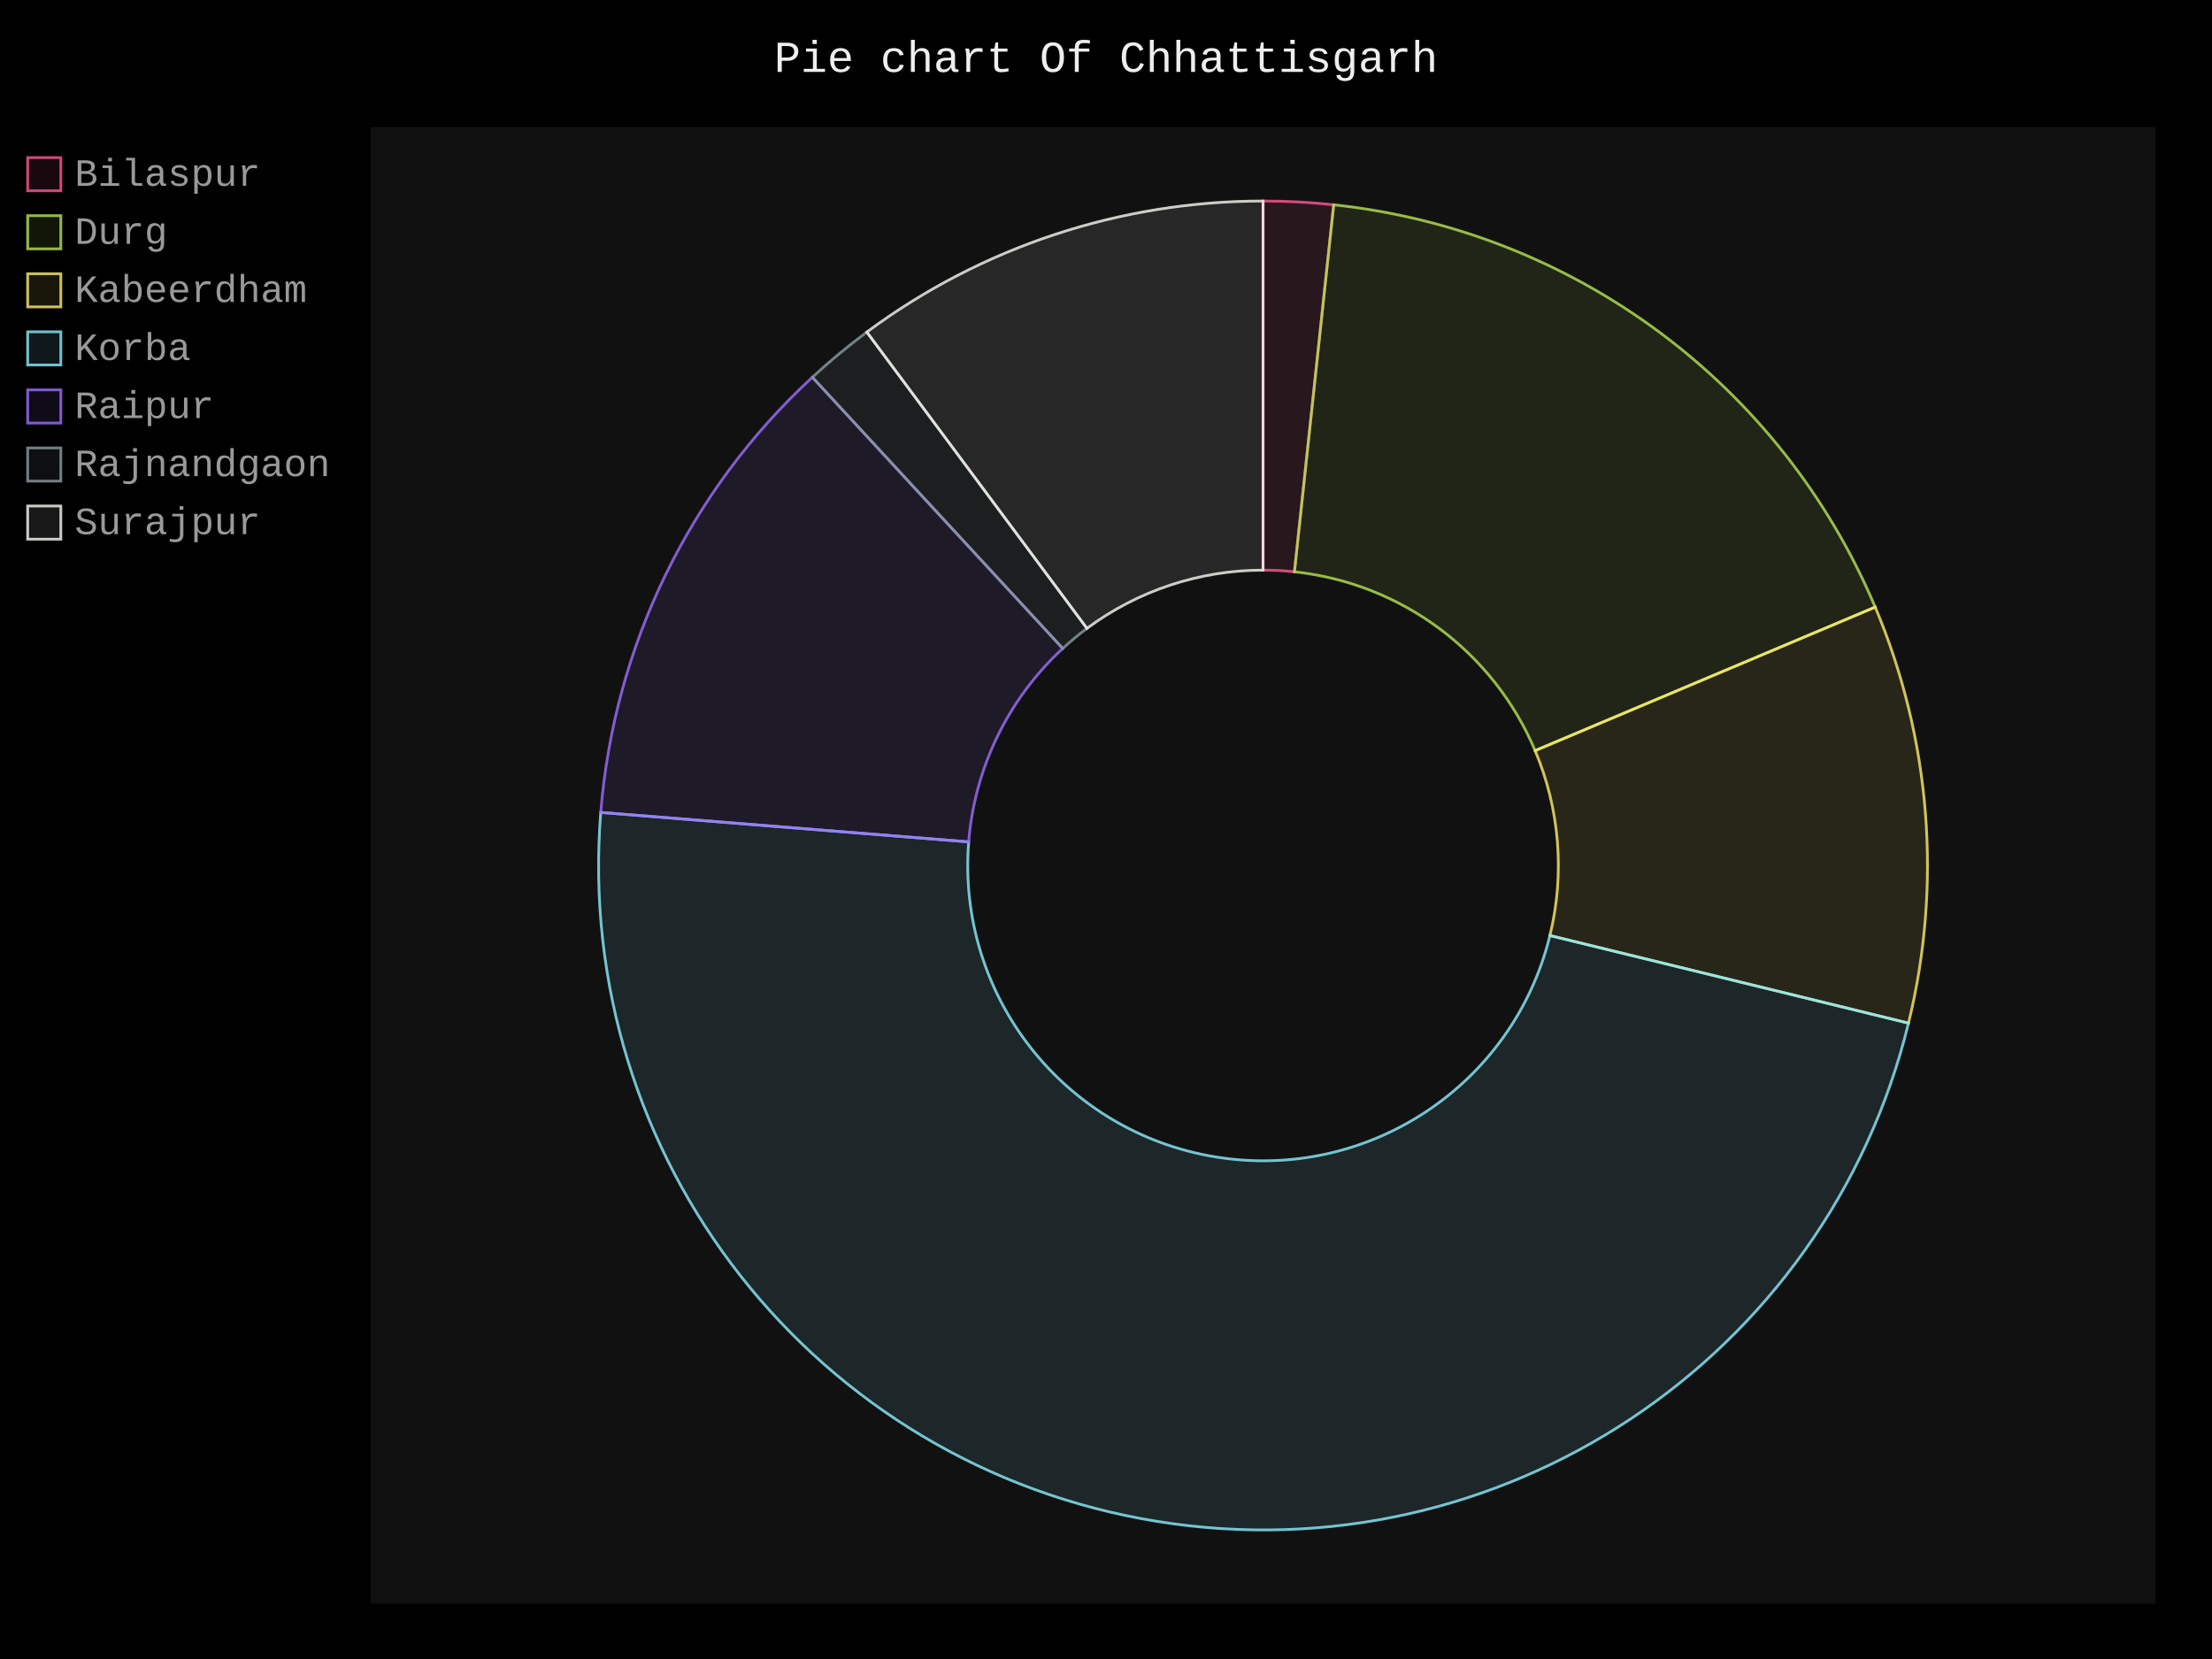
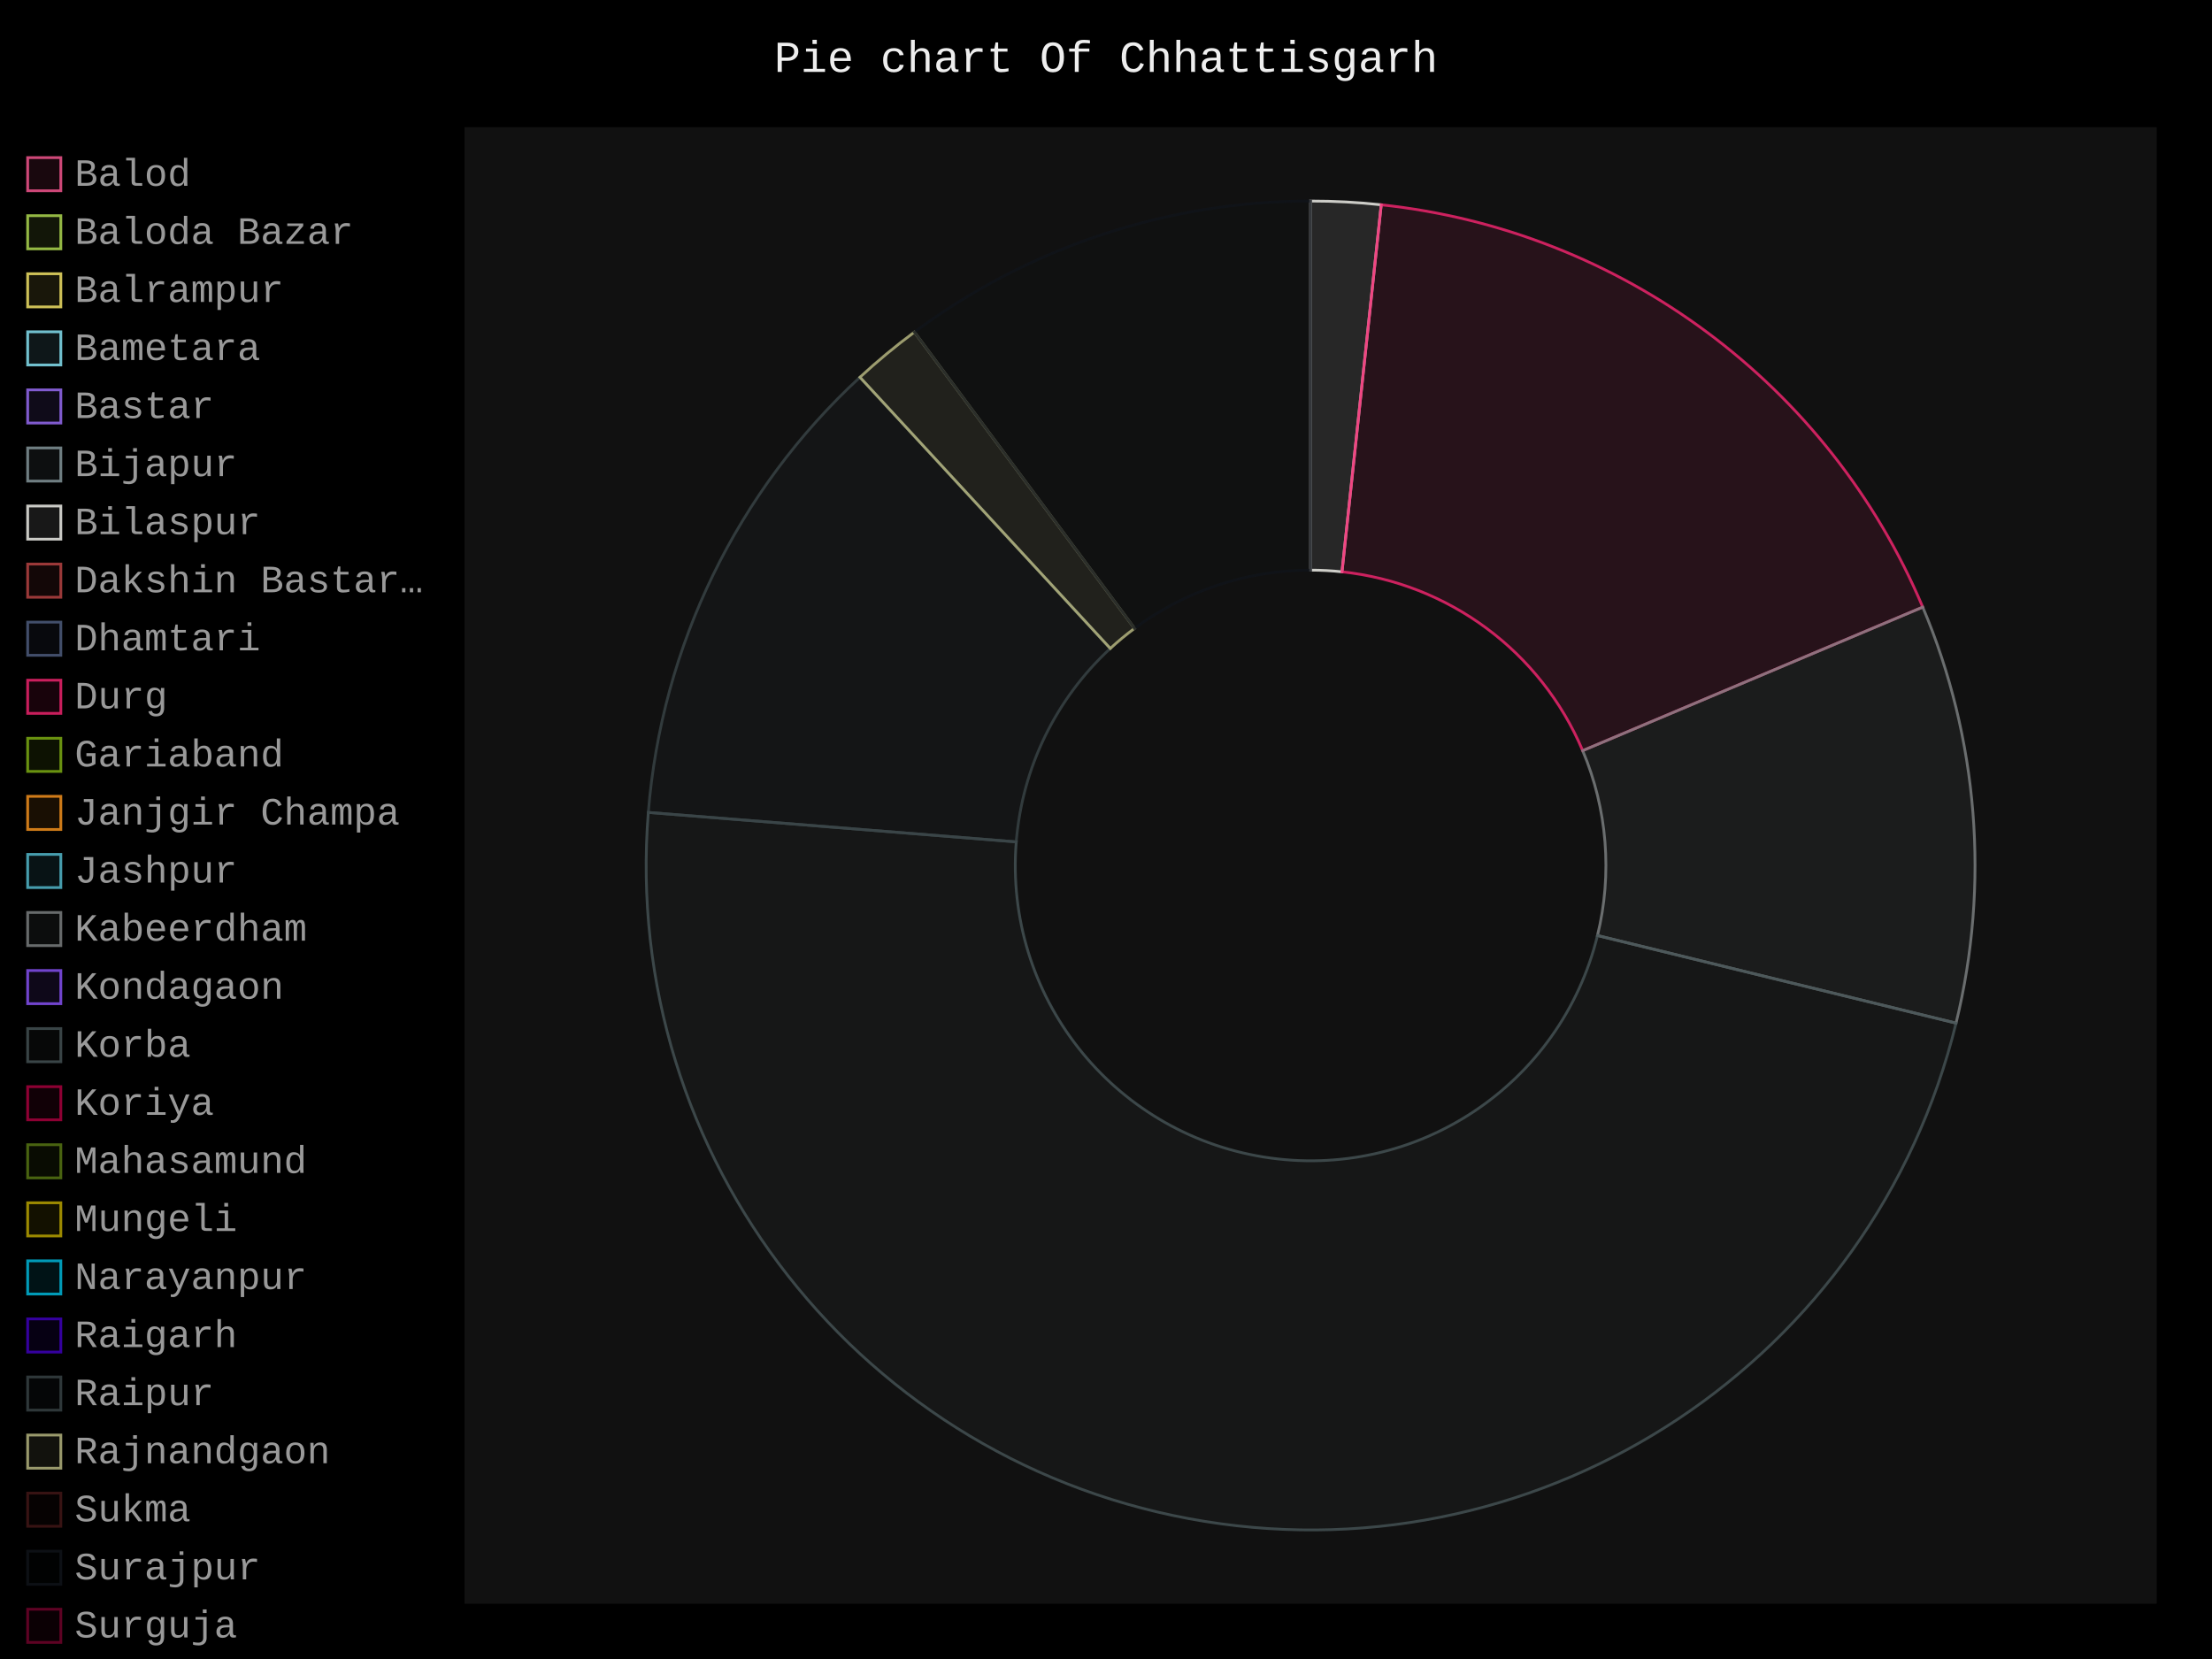
- <svg xmlns="http://www.w3.org/2000/svg" id="chart-cadd4aba-30fe-4969-9295-1163fbf39092" class="pygal-chart" viewBox="0 0 800 600">
+ <svg xmlns="http://www.w3.org/2000/svg" id="chart-e712bda4-91b2-4514-9a66-0ea8eb6039a5" class="pygal-chart" viewBox="0 0 800 600">
  <defs>
-     <style type="text/css">#chart-cadd4aba-30fe-4969-9295-1163fbf39092{-webkit-user-select:none;-webkit-font-smoothing:antialiased;font-family:Consolas,"Liberation Mono",Menlo,Courier,monospace}#chart-cadd4aba-30fe-4969-9295-1163fbf39092 .title{font-family:Consolas,"Liberation Mono",Menlo,Courier,monospace;font-size:16px}#chart-cadd4aba-30fe-4969-9295-1163fbf39092 .legends .legend text{font-family:Consolas,"Liberation Mono",Menlo,Courier,monospace;font-size:14px}#chart-cadd4aba-30fe-4969-9295-1163fbf39092 .axis text{font-family:Consolas,"Liberation Mono",Menlo,Courier,monospace;font-size:10px}#chart-cadd4aba-30fe-4969-9295-1163fbf39092 .axis text.major{font-family:Consolas,"Liberation Mono",Menlo,Courier,monospace;font-size:10px}#chart-cadd4aba-30fe-4969-9295-1163fbf39092 .text-overlay text.value{font-family:Consolas,"Liberation Mono",Menlo,Courier,monospace;font-size:16px}#chart-cadd4aba-30fe-4969-9295-1163fbf39092 .text-overlay text.label{font-family:Consolas,"Liberation Mono",Menlo,Courier,monospace;font-size:10px}#chart-cadd4aba-30fe-4969-9295-1163fbf39092 .tooltip{font-family:Consolas,"Liberation Mono",Menlo,Courier,monospace;font-size:14px}#chart-cadd4aba-30fe-4969-9295-1163fbf39092 text.no_data{font-family:Consolas,"Liberation Mono",Menlo,Courier,monospace;font-size:64px}
- #chart-cadd4aba-30fe-4969-9295-1163fbf39092{background-color:black}#chart-cadd4aba-30fe-4969-9295-1163fbf39092 path,#chart-cadd4aba-30fe-4969-9295-1163fbf39092 line,#chart-cadd4aba-30fe-4969-9295-1163fbf39092 rect,#chart-cadd4aba-30fe-4969-9295-1163fbf39092 circle{-webkit-transition:1s ease-out;-moz-transition:1s ease-out;transition:1s ease-out}#chart-cadd4aba-30fe-4969-9295-1163fbf39092 .graph &gt; .background{fill:black}#chart-cadd4aba-30fe-4969-9295-1163fbf39092 .plot &gt; .background{fill:#111}#chart-cadd4aba-30fe-4969-9295-1163fbf39092 .graph{fill:#999}#chart-cadd4aba-30fe-4969-9295-1163fbf39092 text.no_data{fill:#eee}#chart-cadd4aba-30fe-4969-9295-1163fbf39092 .title{fill:#eee}#chart-cadd4aba-30fe-4969-9295-1163fbf39092 .legends .legend text{fill:#999}#chart-cadd4aba-30fe-4969-9295-1163fbf39092 .legends .legend:hover text{fill:#eee}#chart-cadd4aba-30fe-4969-9295-1163fbf39092 .axis .line{stroke:#eee}#chart-cadd4aba-30fe-4969-9295-1163fbf39092 .axis .guide.line{stroke:#555}#chart-cadd4aba-30fe-4969-9295-1163fbf39092 .axis .major.line{stroke:#999}#chart-cadd4aba-30fe-4969-9295-1163fbf39092 .axis text.major{fill:#eee}#chart-cadd4aba-30fe-4969-9295-1163fbf39092 .axis.y .guides:hover .guide.line,#chart-cadd4aba-30fe-4969-9295-1163fbf39092 .line-graph .axis.x .guides:hover .guide.line,#chart-cadd4aba-30fe-4969-9295-1163fbf39092 .stackedline-graph .axis.x .guides:hover .guide.line,#chart-cadd4aba-30fe-4969-9295-1163fbf39092 .xy-graph .axis.x .guides:hover .guide.line{stroke:#eee}#chart-cadd4aba-30fe-4969-9295-1163fbf39092 .axis .guides:hover text{fill:#eee}#chart-cadd4aba-30fe-4969-9295-1163fbf39092 .reactive{fill-opacity:.1;stroke-opacity:.8}#chart-cadd4aba-30fe-4969-9295-1163fbf39092 .ci{stroke:#999}#chart-cadd4aba-30fe-4969-9295-1163fbf39092 .reactive.active,#chart-cadd4aba-30fe-4969-9295-1163fbf39092 .active .reactive{fill-opacity:.75;stroke-opacity:.9;stroke-width:4}#chart-cadd4aba-30fe-4969-9295-1163fbf39092 .ci .reactive.active{stroke-width:1.5}#chart-cadd4aba-30fe-4969-9295-1163fbf39092 .series text{fill:#eee}#chart-cadd4aba-30fe-4969-9295-1163fbf39092 .tooltip rect{fill:#111;stroke:#eee;-webkit-transition:opacity 1s ease-out;-moz-transition:opacity 1s ease-out;transition:opacity 1s ease-out}#chart-cadd4aba-30fe-4969-9295-1163fbf39092 .tooltip .label{fill:#999}#chart-cadd4aba-30fe-4969-9295-1163fbf39092 .tooltip .label{fill:#999}#chart-cadd4aba-30fe-4969-9295-1163fbf39092 .tooltip .legend{font-size:.8em;fill:#555}#chart-cadd4aba-30fe-4969-9295-1163fbf39092 .tooltip .x_label{font-size:.6em;fill:#eee}#chart-cadd4aba-30fe-4969-9295-1163fbf39092 .tooltip .xlink{font-size:.5em;text-decoration:underline}#chart-cadd4aba-30fe-4969-9295-1163fbf39092 .tooltip .value{font-size:1.5em}#chart-cadd4aba-30fe-4969-9295-1163fbf39092 .bound{font-size:.5em}#chart-cadd4aba-30fe-4969-9295-1163fbf39092 .max-value{font-size:.75em;fill:#555}#chart-cadd4aba-30fe-4969-9295-1163fbf39092 .map-element{fill:#111;stroke:#555 !important}#chart-cadd4aba-30fe-4969-9295-1163fbf39092 .map-element .reactive{fill-opacity:inherit;stroke-opacity:inherit}#chart-cadd4aba-30fe-4969-9295-1163fbf39092 .color-0,#chart-cadd4aba-30fe-4969-9295-1163fbf39092 .color-0 a:visited{stroke:#ff5995;fill:#ff5995}#chart-cadd4aba-30fe-4969-9295-1163fbf39092 .color-1,#chart-cadd4aba-30fe-4969-9295-1163fbf39092 .color-1 a:visited{stroke:#b6e354;fill:#b6e354}#chart-cadd4aba-30fe-4969-9295-1163fbf39092 .color-2,#chart-cadd4aba-30fe-4969-9295-1163fbf39092 .color-2 a:visited{stroke:#feed6c;fill:#feed6c}#chart-cadd4aba-30fe-4969-9295-1163fbf39092 .color-3,#chart-cadd4aba-30fe-4969-9295-1163fbf39092 .color-3 a:visited{stroke:#8cedff;fill:#8cedff}#chart-cadd4aba-30fe-4969-9295-1163fbf39092 .color-4,#chart-cadd4aba-30fe-4969-9295-1163fbf39092 .color-4 a:visited{stroke:#9e6ffe;fill:#9e6ffe}#chart-cadd4aba-30fe-4969-9295-1163fbf39092 .color-5,#chart-cadd4aba-30fe-4969-9295-1163fbf39092 .color-5 a:visited{stroke:#899ca1;fill:#899ca1}#chart-cadd4aba-30fe-4969-9295-1163fbf39092 .color-6,#chart-cadd4aba-30fe-4969-9295-1163fbf39092 .color-6 a:visited{stroke:#f8f8f2;fill:#f8f8f2}#chart-cadd4aba-30fe-4969-9295-1163fbf39092 .text-overlay .color-0 text{fill:black}#chart-cadd4aba-30fe-4969-9295-1163fbf39092 .text-overlay .color-1 text{fill:black}#chart-cadd4aba-30fe-4969-9295-1163fbf39092 .text-overlay .color-2 text{fill:black}#chart-cadd4aba-30fe-4969-9295-1163fbf39092 .text-overlay .color-3 text{fill:black}#chart-cadd4aba-30fe-4969-9295-1163fbf39092 .text-overlay .color-4 text{fill:black}#chart-cadd4aba-30fe-4969-9295-1163fbf39092 .text-overlay .color-5 text{fill:black}#chart-cadd4aba-30fe-4969-9295-1163fbf39092 .text-overlay .color-6 text{fill:black}
- #chart-cadd4aba-30fe-4969-9295-1163fbf39092 text.no_data{text-anchor:middle}#chart-cadd4aba-30fe-4969-9295-1163fbf39092 .guide.line{fill:none}#chart-cadd4aba-30fe-4969-9295-1163fbf39092 .centered{text-anchor:middle}#chart-cadd4aba-30fe-4969-9295-1163fbf39092 .title{text-anchor:middle}#chart-cadd4aba-30fe-4969-9295-1163fbf39092 .legends .legend text{fill-opacity:1}#chart-cadd4aba-30fe-4969-9295-1163fbf39092 .axis.x text{text-anchor:middle}#chart-cadd4aba-30fe-4969-9295-1163fbf39092 .axis.x:not(.web) text[transform]{text-anchor:start}#chart-cadd4aba-30fe-4969-9295-1163fbf39092 .axis.x:not(.web) text[transform].backwards{text-anchor:end}#chart-cadd4aba-30fe-4969-9295-1163fbf39092 .axis.y text{text-anchor:end}#chart-cadd4aba-30fe-4969-9295-1163fbf39092 .axis.y text[transform].backwards{text-anchor:start}#chart-cadd4aba-30fe-4969-9295-1163fbf39092 .axis.y2 text{text-anchor:start}#chart-cadd4aba-30fe-4969-9295-1163fbf39092 .axis.y2 text[transform].backwards{text-anchor:end}#chart-cadd4aba-30fe-4969-9295-1163fbf39092 .axis .guide.line{stroke-dasharray:4,4}#chart-cadd4aba-30fe-4969-9295-1163fbf39092 .axis .major.guide.line{stroke-dasharray:6,6}#chart-cadd4aba-30fe-4969-9295-1163fbf39092 .horizontal .axis.y .guide.line,#chart-cadd4aba-30fe-4969-9295-1163fbf39092 .horizontal .axis.y2 .guide.line,#chart-cadd4aba-30fe-4969-9295-1163fbf39092 .vertical .axis.x .guide.line{opacity:0}#chart-cadd4aba-30fe-4969-9295-1163fbf39092 .horizontal .axis.always_show .guide.line,#chart-cadd4aba-30fe-4969-9295-1163fbf39092 .vertical .axis.always_show .guide.line{opacity:1 !important}#chart-cadd4aba-30fe-4969-9295-1163fbf39092 .axis.y .guides:hover .guide.line,#chart-cadd4aba-30fe-4969-9295-1163fbf39092 .axis.y2 .guides:hover .guide.line,#chart-cadd4aba-30fe-4969-9295-1163fbf39092 .axis.x .guides:hover .guide.line{opacity:1}#chart-cadd4aba-30fe-4969-9295-1163fbf39092 .axis .guides:hover text{opacity:1}#chart-cadd4aba-30fe-4969-9295-1163fbf39092 .nofill{fill:none}#chart-cadd4aba-30fe-4969-9295-1163fbf39092 .subtle-fill{fill-opacity:.2}#chart-cadd4aba-30fe-4969-9295-1163fbf39092 .dot{stroke-width:1px;fill-opacity:1}#chart-cadd4aba-30fe-4969-9295-1163fbf39092 .dot.active{stroke-width:5px}#chart-cadd4aba-30fe-4969-9295-1163fbf39092 .dot.negative{fill:transparent}#chart-cadd4aba-30fe-4969-9295-1163fbf39092 text,#chart-cadd4aba-30fe-4969-9295-1163fbf39092 tspan{stroke:none !important}#chart-cadd4aba-30fe-4969-9295-1163fbf39092 .series text.active{opacity:1}#chart-cadd4aba-30fe-4969-9295-1163fbf39092 .tooltip rect{fill-opacity:.95;stroke-width:.5}#chart-cadd4aba-30fe-4969-9295-1163fbf39092 .tooltip text{fill-opacity:1}#chart-cadd4aba-30fe-4969-9295-1163fbf39092 .showable{visibility:hidden}#chart-cadd4aba-30fe-4969-9295-1163fbf39092 .showable.shown{visibility:visible}#chart-cadd4aba-30fe-4969-9295-1163fbf39092 .gauge-background{fill:rgba(229,229,229,1);stroke:none}#chart-cadd4aba-30fe-4969-9295-1163fbf39092 .bg-lines{stroke:black;stroke-width:2px}</style>
+     <style type="text/css">#chart-e712bda4-91b2-4514-9a66-0ea8eb6039a5{-webkit-user-select:none;-webkit-font-smoothing:antialiased;font-family:Consolas,"Liberation Mono",Menlo,Courier,monospace}#chart-e712bda4-91b2-4514-9a66-0ea8eb6039a5 .title{font-family:Consolas,"Liberation Mono",Menlo,Courier,monospace;font-size:16px}#chart-e712bda4-91b2-4514-9a66-0ea8eb6039a5 .legends .legend text{font-family:Consolas,"Liberation Mono",Menlo,Courier,monospace;font-size:14px}#chart-e712bda4-91b2-4514-9a66-0ea8eb6039a5 .axis text{font-family:Consolas,"Liberation Mono",Menlo,Courier,monospace;font-size:10px}#chart-e712bda4-91b2-4514-9a66-0ea8eb6039a5 .axis text.major{font-family:Consolas,"Liberation Mono",Menlo,Courier,monospace;font-size:10px}#chart-e712bda4-91b2-4514-9a66-0ea8eb6039a5 .text-overlay text.value{font-family:Consolas,"Liberation Mono",Menlo,Courier,monospace;font-size:16px}#chart-e712bda4-91b2-4514-9a66-0ea8eb6039a5 .text-overlay text.label{font-family:Consolas,"Liberation Mono",Menlo,Courier,monospace;font-size:10px}#chart-e712bda4-91b2-4514-9a66-0ea8eb6039a5 .tooltip{font-family:Consolas,"Liberation Mono",Menlo,Courier,monospace;font-size:14px}#chart-e712bda4-91b2-4514-9a66-0ea8eb6039a5 text.no_data{font-family:Consolas,"Liberation Mono",Menlo,Courier,monospace;font-size:64px}
+ #chart-e712bda4-91b2-4514-9a66-0ea8eb6039a5{background-color:black}#chart-e712bda4-91b2-4514-9a66-0ea8eb6039a5 path,#chart-e712bda4-91b2-4514-9a66-0ea8eb6039a5 line,#chart-e712bda4-91b2-4514-9a66-0ea8eb6039a5 rect,#chart-e712bda4-91b2-4514-9a66-0ea8eb6039a5 circle{-webkit-transition:1s ease-out;-moz-transition:1s ease-out;transition:1s ease-out}#chart-e712bda4-91b2-4514-9a66-0ea8eb6039a5 .graph &gt; .background{fill:black}#chart-e712bda4-91b2-4514-9a66-0ea8eb6039a5 .plot &gt; .background{fill:#111}#chart-e712bda4-91b2-4514-9a66-0ea8eb6039a5 .graph{fill:#999}#chart-e712bda4-91b2-4514-9a66-0ea8eb6039a5 text.no_data{fill:#eee}#chart-e712bda4-91b2-4514-9a66-0ea8eb6039a5 .title{fill:#eee}#chart-e712bda4-91b2-4514-9a66-0ea8eb6039a5 .legends .legend text{fill:#999}#chart-e712bda4-91b2-4514-9a66-0ea8eb6039a5 .legends .legend:hover text{fill:#eee}#chart-e712bda4-91b2-4514-9a66-0ea8eb6039a5 .axis .line{stroke:#eee}#chart-e712bda4-91b2-4514-9a66-0ea8eb6039a5 .axis .guide.line{stroke:#555}#chart-e712bda4-91b2-4514-9a66-0ea8eb6039a5 .axis .major.line{stroke:#999}#chart-e712bda4-91b2-4514-9a66-0ea8eb6039a5 .axis text.major{fill:#eee}#chart-e712bda4-91b2-4514-9a66-0ea8eb6039a5 .axis.y .guides:hover .guide.line,#chart-e712bda4-91b2-4514-9a66-0ea8eb6039a5 .line-graph .axis.x .guides:hover .guide.line,#chart-e712bda4-91b2-4514-9a66-0ea8eb6039a5 .stackedline-graph .axis.x .guides:hover .guide.line,#chart-e712bda4-91b2-4514-9a66-0ea8eb6039a5 .xy-graph .axis.x .guides:hover .guide.line{stroke:#eee}#chart-e712bda4-91b2-4514-9a66-0ea8eb6039a5 .axis .guides:hover text{fill:#eee}#chart-e712bda4-91b2-4514-9a66-0ea8eb6039a5 .reactive{fill-opacity:.1;stroke-opacity:.8}#chart-e712bda4-91b2-4514-9a66-0ea8eb6039a5 .ci{stroke:#999}#chart-e712bda4-91b2-4514-9a66-0ea8eb6039a5 .reactive.active,#chart-e712bda4-91b2-4514-9a66-0ea8eb6039a5 .active .reactive{fill-opacity:.75;stroke-opacity:.9;stroke-width:4}#chart-e712bda4-91b2-4514-9a66-0ea8eb6039a5 .ci .reactive.active{stroke-width:1.5}#chart-e712bda4-91b2-4514-9a66-0ea8eb6039a5 .series text{fill:#eee}#chart-e712bda4-91b2-4514-9a66-0ea8eb6039a5 .tooltip rect{fill:#111;stroke:#eee;-webkit-transition:opacity 1s ease-out;-moz-transition:opacity 1s ease-out;transition:opacity 1s ease-out}#chart-e712bda4-91b2-4514-9a66-0ea8eb6039a5 .tooltip .label{fill:#999}#chart-e712bda4-91b2-4514-9a66-0ea8eb6039a5 .tooltip .label{fill:#999}#chart-e712bda4-91b2-4514-9a66-0ea8eb6039a5 .tooltip .legend{font-size:.8em;fill:#555}#chart-e712bda4-91b2-4514-9a66-0ea8eb6039a5 .tooltip .x_label{font-size:.6em;fill:#eee}#chart-e712bda4-91b2-4514-9a66-0ea8eb6039a5 .tooltip .xlink{font-size:.5em;text-decoration:underline}#chart-e712bda4-91b2-4514-9a66-0ea8eb6039a5 .tooltip .value{font-size:1.5em}#chart-e712bda4-91b2-4514-9a66-0ea8eb6039a5 .bound{font-size:.5em}#chart-e712bda4-91b2-4514-9a66-0ea8eb6039a5 .max-value{font-size:.75em;fill:#555}#chart-e712bda4-91b2-4514-9a66-0ea8eb6039a5 .map-element{fill:#111;stroke:#555 !important}#chart-e712bda4-91b2-4514-9a66-0ea8eb6039a5 .map-element .reactive{fill-opacity:inherit;stroke-opacity:inherit}#chart-e712bda4-91b2-4514-9a66-0ea8eb6039a5 .color-0,#chart-e712bda4-91b2-4514-9a66-0ea8eb6039a5 .color-0 a:visited{stroke:#ff5995;fill:#ff5995}#chart-e712bda4-91b2-4514-9a66-0ea8eb6039a5 .color-1,#chart-e712bda4-91b2-4514-9a66-0ea8eb6039a5 .color-1 a:visited{stroke:#b6e354;fill:#b6e354}#chart-e712bda4-91b2-4514-9a66-0ea8eb6039a5 .color-2,#chart-e712bda4-91b2-4514-9a66-0ea8eb6039a5 .color-2 a:visited{stroke:#feed6c;fill:#feed6c}#chart-e712bda4-91b2-4514-9a66-0ea8eb6039a5 .color-3,#chart-e712bda4-91b2-4514-9a66-0ea8eb6039a5 .color-3 a:visited{stroke:#8cedff;fill:#8cedff}#chart-e712bda4-91b2-4514-9a66-0ea8eb6039a5 .color-4,#chart-e712bda4-91b2-4514-9a66-0ea8eb6039a5 .color-4 a:visited{stroke:#9e6ffe;fill:#9e6ffe}#chart-e712bda4-91b2-4514-9a66-0ea8eb6039a5 .color-5,#chart-e712bda4-91b2-4514-9a66-0ea8eb6039a5 .color-5 a:visited{stroke:#899ca1;fill:#899ca1}#chart-e712bda4-91b2-4514-9a66-0ea8eb6039a5 .color-6,#chart-e712bda4-91b2-4514-9a66-0ea8eb6039a5 .color-6 a:visited{stroke:#f8f8f2;fill:#f8f8f2}#chart-e712bda4-91b2-4514-9a66-0ea8eb6039a5 .color-7,#chart-e712bda4-91b2-4514-9a66-0ea8eb6039a5 .color-7 a:visited{stroke:#bf4646;fill:#bf4646}#chart-e712bda4-91b2-4514-9a66-0ea8eb6039a5 .color-8,#chart-e712bda4-91b2-4514-9a66-0ea8eb6039a5 .color-8 a:visited{stroke:#516083;fill:#516083}#chart-e712bda4-91b2-4514-9a66-0ea8eb6039a5 .color-9,#chart-e712bda4-91b2-4514-9a66-0ea8eb6039a5 .color-9 a:visited{stroke:#f92672;fill:#f92672}#chart-e712bda4-91b2-4514-9a66-0ea8eb6039a5 .color-10,#chart-e712bda4-91b2-4514-9a66-0ea8eb6039a5 .color-10 a:visited{stroke:#82b414;fill:#82b414}#chart-e712bda4-91b2-4514-9a66-0ea8eb6039a5 .color-11,#chart-e712bda4-91b2-4514-9a66-0ea8eb6039a5 .color-11 a:visited{stroke:#fd971f;fill:#fd971f}#chart-e712bda4-91b2-4514-9a66-0ea8eb6039a5 .color-12,#chart-e712bda4-91b2-4514-9a66-0ea8eb6039a5 .color-12 a:visited{stroke:#56c2d6;fill:#56c2d6}#chart-e712bda4-91b2-4514-9a66-0ea8eb6039a5 .color-13,#chart-e712bda4-91b2-4514-9a66-0ea8eb6039a5 .color-13 a:visited{stroke:#808384;fill:#808384}#chart-e712bda4-91b2-4514-9a66-0ea8eb6039a5 .color-14,#chart-e712bda4-91b2-4514-9a66-0ea8eb6039a5 .color-14 a:visited{stroke:#8c54fe;fill:#8c54fe}#chart-e712bda4-91b2-4514-9a66-0ea8eb6039a5 .color-15,#chart-e712bda4-91b2-4514-9a66-0ea8eb6039a5 .color-15 a:visited{stroke:#465457;fill:#465457}#chart-e712bda4-91b2-4514-9a66-0ea8eb6039a5 .color-16,#chart-e712bda4-91b2-4514-9a66-0ea8eb6039a5 .color-16 a:visited{stroke:#b00040;fill:#b00040}#chart-e712bda4-91b2-4514-9a66-0ea8eb6039a5 .color-17,#chart-e712bda4-91b2-4514-9a66-0ea8eb6039a5 .color-17 a:visited{stroke:#5a7b14;fill:#5a7b14}#chart-e712bda4-91b2-4514-9a66-0ea8eb6039a5 .color-18,#chart-e712bda4-91b2-4514-9a66-0ea8eb6039a5 .color-18 a:visited{stroke:#c0aa01;fill:#c0aa01}#chart-e712bda4-91b2-4514-9a66-0ea8eb6039a5 .color-19,#chart-e712bda4-91b2-4514-9a66-0ea8eb6039a5 .color-19 a:visited{stroke:#00bfe3;fill:#00bfe3}#chart-e712bda4-91b2-4514-9a66-0ea8eb6039a5 .color-20,#chart-e712bda4-91b2-4514-9a66-0ea8eb6039a5 .color-20 a:visited{stroke:#4101c3;fill:#4101c3}#chart-e712bda4-91b2-4514-9a66-0ea8eb6039a5 .color-21,#chart-e712bda4-91b2-4514-9a66-0ea8eb6039a5 .color-21 a:visited{stroke:#3a4548;fill:#3a4548}#chart-e712bda4-91b2-4514-9a66-0ea8eb6039a5 .color-22,#chart-e712bda4-91b2-4514-9a66-0ea8eb6039a5 .color-22 a:visited{stroke:#bdbd85;fill:#bdbd85}#chart-e712bda4-91b2-4514-9a66-0ea8eb6039a5 .color-23,#chart-e712bda4-91b2-4514-9a66-0ea8eb6039a5 .color-23 a:visited{stroke:#451818;fill:#451818}#chart-e712bda4-91b2-4514-9a66-0ea8eb6039a5 .color-24,#chart-e712bda4-91b2-4514-9a66-0ea8eb6039a5 .color-24 a:visited{stroke:#11141b;fill:#11141b}#chart-e712bda4-91b2-4514-9a66-0ea8eb6039a5 .color-25,#chart-e712bda4-91b2-4514-9a66-0ea8eb6039a5 .color-25 a:visited{stroke:#74032c;fill:#74032c}#chart-e712bda4-91b2-4514-9a66-0ea8eb6039a5 .color-26,#chart-e712bda4-91b2-4514-9a66-0ea8eb6039a5 .color-26 a:visited{stroke:#151d03;fill:#151d03}#chart-e712bda4-91b2-4514-9a66-0ea8eb6039a5 .text-overlay .color-0 text{fill:black}#chart-e712bda4-91b2-4514-9a66-0ea8eb6039a5 .text-overlay .color-1 text{fill:black}#chart-e712bda4-91b2-4514-9a66-0ea8eb6039a5 .text-overlay .color-2 text{fill:black}#chart-e712bda4-91b2-4514-9a66-0ea8eb6039a5 .text-overlay .color-3 text{fill:black}#chart-e712bda4-91b2-4514-9a66-0ea8eb6039a5 .text-overlay .color-4 text{fill:black}#chart-e712bda4-91b2-4514-9a66-0ea8eb6039a5 .text-overlay .color-5 text{fill:black}#chart-e712bda4-91b2-4514-9a66-0ea8eb6039a5 .text-overlay .color-6 text{fill:black}#chart-e712bda4-91b2-4514-9a66-0ea8eb6039a5 .text-overlay .color-7 text{fill:black}#chart-e712bda4-91b2-4514-9a66-0ea8eb6039a5 .text-overlay .color-8 text{fill:black}#chart-e712bda4-91b2-4514-9a66-0ea8eb6039a5 .text-overlay .color-9 text{fill:black}#chart-e712bda4-91b2-4514-9a66-0ea8eb6039a5 .text-overlay .color-10 text{fill:black}#chart-e712bda4-91b2-4514-9a66-0ea8eb6039a5 .text-overlay .color-11 text{fill:black}#chart-e712bda4-91b2-4514-9a66-0ea8eb6039a5 .text-overlay .color-12 text{fill:black}#chart-e712bda4-91b2-4514-9a66-0ea8eb6039a5 .text-overlay .color-13 text{fill:black}#chart-e712bda4-91b2-4514-9a66-0ea8eb6039a5 .text-overlay .color-14 text{fill:black}#chart-e712bda4-91b2-4514-9a66-0ea8eb6039a5 .text-overlay .color-15 text{fill:black}#chart-e712bda4-91b2-4514-9a66-0ea8eb6039a5 .text-overlay .color-16 text{fill:black}#chart-e712bda4-91b2-4514-9a66-0ea8eb6039a5 .text-overlay .color-17 text{fill:black}#chart-e712bda4-91b2-4514-9a66-0ea8eb6039a5 .text-overlay .color-18 text{fill:black}#chart-e712bda4-91b2-4514-9a66-0ea8eb6039a5 .text-overlay .color-19 text{fill:black}#chart-e712bda4-91b2-4514-9a66-0ea8eb6039a5 .text-overlay .color-20 text{fill:black}#chart-e712bda4-91b2-4514-9a66-0ea8eb6039a5 .text-overlay .color-21 text{fill:black}#chart-e712bda4-91b2-4514-9a66-0ea8eb6039a5 .text-overlay .color-22 text{fill:black}#chart-e712bda4-91b2-4514-9a66-0ea8eb6039a5 .text-overlay .color-23 text{fill:black}#chart-e712bda4-91b2-4514-9a66-0ea8eb6039a5 .text-overlay .color-24 text{fill:white}#chart-e712bda4-91b2-4514-9a66-0ea8eb6039a5 .text-overlay .color-25 text{fill:black}#chart-e712bda4-91b2-4514-9a66-0ea8eb6039a5 .text-overlay .color-26 text{fill:white}
+ #chart-e712bda4-91b2-4514-9a66-0ea8eb6039a5 text.no_data{text-anchor:middle}#chart-e712bda4-91b2-4514-9a66-0ea8eb6039a5 .guide.line{fill:none}#chart-e712bda4-91b2-4514-9a66-0ea8eb6039a5 .centered{text-anchor:middle}#chart-e712bda4-91b2-4514-9a66-0ea8eb6039a5 .title{text-anchor:middle}#chart-e712bda4-91b2-4514-9a66-0ea8eb6039a5 .legends .legend text{fill-opacity:1}#chart-e712bda4-91b2-4514-9a66-0ea8eb6039a5 .axis.x text{text-anchor:middle}#chart-e712bda4-91b2-4514-9a66-0ea8eb6039a5 .axis.x:not(.web) text[transform]{text-anchor:start}#chart-e712bda4-91b2-4514-9a66-0ea8eb6039a5 .axis.x:not(.web) text[transform].backwards{text-anchor:end}#chart-e712bda4-91b2-4514-9a66-0ea8eb6039a5 .axis.y text{text-anchor:end}#chart-e712bda4-91b2-4514-9a66-0ea8eb6039a5 .axis.y text[transform].backwards{text-anchor:start}#chart-e712bda4-91b2-4514-9a66-0ea8eb6039a5 .axis.y2 text{text-anchor:start}#chart-e712bda4-91b2-4514-9a66-0ea8eb6039a5 .axis.y2 text[transform].backwards{text-anchor:end}#chart-e712bda4-91b2-4514-9a66-0ea8eb6039a5 .axis .guide.line{stroke-dasharray:4,4}#chart-e712bda4-91b2-4514-9a66-0ea8eb6039a5 .axis .major.guide.line{stroke-dasharray:6,6}#chart-e712bda4-91b2-4514-9a66-0ea8eb6039a5 .horizontal .axis.y .guide.line,#chart-e712bda4-91b2-4514-9a66-0ea8eb6039a5 .horizontal .axis.y2 .guide.line,#chart-e712bda4-91b2-4514-9a66-0ea8eb6039a5 .vertical .axis.x .guide.line{opacity:0}#chart-e712bda4-91b2-4514-9a66-0ea8eb6039a5 .horizontal .axis.always_show .guide.line,#chart-e712bda4-91b2-4514-9a66-0ea8eb6039a5 .vertical .axis.always_show .guide.line{opacity:1 !important}#chart-e712bda4-91b2-4514-9a66-0ea8eb6039a5 .axis.y .guides:hover .guide.line,#chart-e712bda4-91b2-4514-9a66-0ea8eb6039a5 .axis.y2 .guides:hover .guide.line,#chart-e712bda4-91b2-4514-9a66-0ea8eb6039a5 .axis.x .guides:hover .guide.line{opacity:1}#chart-e712bda4-91b2-4514-9a66-0ea8eb6039a5 .axis .guides:hover text{opacity:1}#chart-e712bda4-91b2-4514-9a66-0ea8eb6039a5 .nofill{fill:none}#chart-e712bda4-91b2-4514-9a66-0ea8eb6039a5 .subtle-fill{fill-opacity:.2}#chart-e712bda4-91b2-4514-9a66-0ea8eb6039a5 .dot{stroke-width:1px;fill-opacity:1}#chart-e712bda4-91b2-4514-9a66-0ea8eb6039a5 .dot.active{stroke-width:5px}#chart-e712bda4-91b2-4514-9a66-0ea8eb6039a5 .dot.negative{fill:transparent}#chart-e712bda4-91b2-4514-9a66-0ea8eb6039a5 text,#chart-e712bda4-91b2-4514-9a66-0ea8eb6039a5 tspan{stroke:none !important}#chart-e712bda4-91b2-4514-9a66-0ea8eb6039a5 .series text.active{opacity:1}#chart-e712bda4-91b2-4514-9a66-0ea8eb6039a5 .tooltip rect{fill-opacity:.95;stroke-width:.5}#chart-e712bda4-91b2-4514-9a66-0ea8eb6039a5 .tooltip text{fill-opacity:1}#chart-e712bda4-91b2-4514-9a66-0ea8eb6039a5 .showable{visibility:hidden}#chart-e712bda4-91b2-4514-9a66-0ea8eb6039a5 .showable.shown{visibility:visible}#chart-e712bda4-91b2-4514-9a66-0ea8eb6039a5 .gauge-background{fill:rgba(229,229,229,1);stroke:none}#chart-e712bda4-91b2-4514-9a66-0ea8eb6039a5 .bg-lines{stroke:black;stroke-width:2px}</style>
  </defs>
  <g class="graph pie-graph vertical">
    <rect class="background" height="600" width="800" x="0" y="0" />
-     <g class="plot" transform="translate(134, 46)">
-       <rect class="background" height="534" width="645.6" x="0" y="0" />
+     <g class="plot" transform="translate(168, 46)">
+       <rect class="background" height="534" width="612.0" x="0" y="0" />
      <g class="series serie-0 color-0">
        <g class="slices">
-           <g class="slice">
-             <path class="slice reactive tooltip-trigger" d="M322.8 26.7 A240.3 240.3 0 0 1 348.342 28.061 L334.152 160.805 A106.8 106.8 0 0 0 322.8 160.2 z" />
-           </g>
+           <g class="slice" />
        </g>
      </g>
      <g class="series serie-1 color-1">
        <g class="slices">
-           <g class="slice">
-             <path class="slice reactive tooltip-trigger" d="M348.342 28.061 A240.3 240.3 0 0 1 544.191 173.566 L421.196 225.474 A106.8 106.8 0 0 0 334.152 160.805 z" />
-           </g>
+           <g class="slice" />
        </g>
      </g>
      <g class="series serie-2 color-2">
        <g class="slices">
-           <g class="slice">
-             <path class="slice reactive tooltip-trigger" d="M544.191 173.566 A240.3 240.3 0 0 1 556.235 324.03 L426.549 292.346 A106.8 106.8 0 0 0 421.196 225.474 z" />
-           </g>
+           <g class="slice" />
        </g>
      </g>
      <g class="series serie-3 color-3">
        <g class="slices">
-           <g class="slice">
-             <path class="slice reactive tooltip-trigger" d="M556.235 324.03 A240.3 240.3 0 0 1 83.266 247.827 L216.34 258.479 A106.8 106.8 0 0 0 426.549 292.346 z" />
-           </g>
+           <g class="slice" />
        </g>
      </g>
      <g class="series serie-4 color-4">
        <g class="slices">
-           <g class="slice">
-             <path class="slice reactive tooltip-trigger" d="M83.266 247.827 A240.3 240.3 0 0 1 159.802 90.434 L250.356 188.526 A106.8 106.8 0 0 0 216.34 258.479 z" />
-           </g>
+           <g class="slice" />
        </g>
      </g>
      <g class="series serie-5 color-5">
        <g class="slices">
-           <g class="slice">
-             <path class="slice reactive tooltip-trigger" d="M159.802 90.434 A240.3 240.3 0 0 1 179.493 74.108 L259.108 181.27 A106.8 106.8 0 0 0 250.356 188.526 z" />
-           </g>
+           <g class="slice" />
        </g>
      </g>
      <g class="series serie-6 color-6">
        <g class="slices">
          <g class="slice">
-             <path class="slice reactive tooltip-trigger" d="M179.493 74.108 A240.3 240.3 0 0 1 322.8 26.7 L322.8 160.2 A106.8 106.8 0 0 0 259.108 181.27 z" />
-           </g>
+             <path class="slice reactive tooltip-trigger" d="M306 26.7 A240.3 240.3 0 0 1 331.542 28.061 L317.352 160.805 A106.8 106.8 0 0 0 306 160.2 z" />
+           </g>
+         </g>
+       </g>
+       <g class="series serie-7 color-7">
+         <g class="slices">
+           <g class="slice" />
+         </g>
+       </g>
+       <g class="series serie-8 color-8">
+         <g class="slices">
+           <g class="slice" />
+         </g>
+       </g>
+       <g class="series serie-9 color-9">
+         <g class="slices">
+           <g class="slice">
+             <path class="slice reactive tooltip-trigger" d="M331.542 28.061 A240.3 240.3 0 0 1 527.391 173.566 L404.396 225.474 A106.8 106.8 0 0 0 317.352 160.805 z" />
+           </g>
+         </g>
+       </g>
+       <g class="series serie-10 color-10">
+         <g class="slices">
+           <g class="slice" />
+         </g>
+       </g>
+       <g class="series serie-11 color-11">
+         <g class="slices">
+           <g class="slice" />
+         </g>
+       </g>
+       <g class="series serie-12 color-12">
+         <g class="slices">
+           <g class="slice" />
+         </g>
+       </g>
+       <g class="series serie-13 color-13">
+         <g class="slices">
+           <g class="slice">
+             <path class="slice reactive tooltip-trigger" d="M527.391 173.566 A240.3 240.3 0 0 1 539.435 324.03 L409.749 292.346 A106.8 106.8 0 0 0 404.396 225.474 z" />
+           </g>
+         </g>
+       </g>
+       <g class="series serie-14 color-14">
+         <g class="slices">
+           <g class="slice" />
+         </g>
+       </g>
+       <g class="series serie-15 color-15">
+         <g class="slices">
+           <g class="slice">
+             <path class="slice reactive tooltip-trigger" d="M539.435 324.03 A240.3 240.3 0 0 1 66.466 247.827 L199.54 258.479 A106.8 106.8 0 0 0 409.749 292.346 z" />
+           </g>
+         </g>
+       </g>
+       <g class="series serie-16 color-16">
+         <g class="slices">
+           <g class="slice" />
+         </g>
+       </g>
+       <g class="series serie-17 color-17">
+         <g class="slices">
+           <g class="slice" />
+         </g>
+       </g>
+       <g class="series serie-18 color-18">
+         <g class="slices">
+           <g class="slice" />
+         </g>
+       </g>
+       <g class="series serie-19 color-19">
+         <g class="slices">
+           <g class="slice" />
+         </g>
+       </g>
+       <g class="series serie-20 color-20">
+         <g class="slices">
+           <g class="slice" />
+         </g>
+       </g>
+       <g class="series serie-21 color-21">
+         <g class="slices">
+           <g class="slice">
+             <path class="slice reactive tooltip-trigger" d="M66.466 247.827 A240.3 240.3 0 0 1 143.002 90.434 L233.556 188.526 A106.8 106.8 0 0 0 199.54 258.479 z" />
+           </g>
+         </g>
+       </g>
+       <g class="series serie-22 color-22">
+         <g class="slices">
+           <g class="slice">
+             <path class="slice reactive tooltip-trigger" d="M143.002 90.434 A240.3 240.3 0 0 1 162.693 74.108 L242.308 181.27 A106.8 106.8 0 0 0 233.556 188.526 z" />
+           </g>
+         </g>
+       </g>
+       <g class="series serie-23 color-23">
+         <g class="slices">
+           <g class="slice" />
+         </g>
+       </g>
+       <g class="series serie-24 color-24">
+         <g class="slices">
+           <g class="slice">
+             <path class="slice reactive tooltip-trigger" d="M162.693 74.108 A240.3 240.3 0 0 1 306 26.7 L306 160.2 A106.8 106.8 0 0 0 242.308 181.27 z" />
+           </g>
+         </g>
+       </g>
+       <g class="series serie-25 color-25">
+         <g class="slices">
+           <g class="slice" />
+         </g>
+       </g>
+       <g class="series serie-26 color-26">
+         <g class="slices">
+           <g class="slice" />
        </g>
      </g>
    </g>
    <g class="titles">
      <text class="title plot_title" x="400.0" y="26">Pie chart Of Chhattisgarh</text>
    </g>
-     <g class="plot overlay" transform="translate(134, 46)">
+     <g class="plot overlay" transform="translate(168, 46)">
      <g class="series serie-0 color-0" />
      <g class="series serie-1 color-1" />
      <g class="series serie-2 color-2" />
      <g class="series serie-3 color-3" />
      <g class="series serie-4 color-4" />
      <g class="series serie-5 color-5" />
      <g class="series serie-6 color-6" />
-     </g>
-     <g class="plot text-overlay" transform="translate(134, 46)">
+       <g class="series serie-7 color-7" />
+       <g class="series serie-8 color-8" />
+       <g class="series serie-9 color-9" />
+       <g class="series serie-10 color-10" />
+       <g class="series serie-11 color-11" />
+       <g class="series serie-12 color-12" />
+       <g class="series serie-13 color-13" />
+       <g class="series serie-14 color-14" />
+       <g class="series serie-15 color-15" />
+       <g class="series serie-16 color-16" />
+       <g class="series serie-17 color-17" />
+       <g class="series serie-18 color-18" />
+       <g class="series serie-19 color-19" />
+       <g class="series serie-20 color-20" />
+       <g class="series serie-21 color-21" />
+       <g class="series serie-22 color-22" />
+       <g class="series serie-23 color-23" />
+       <g class="series serie-24 color-24" />
+       <g class="series serie-25 color-25" />
+       <g class="series serie-26 color-26" />
+     </g>
+     <g class="plot text-overlay" transform="translate(168, 46)">
      <g class="series serie-0 color-0" />
      <g class="series serie-1 color-1" />
      <g class="series serie-2 color-2" />
      <g class="series serie-3 color-3" />
      <g class="series serie-4 color-4" />
      <g class="series serie-5 color-5" />
      <g class="series serie-6 color-6" />
-     </g>
-     <g class="plot tooltip-overlay" transform="translate(134, 46)">
+       <g class="series serie-7 color-7" />
+       <g class="series serie-8 color-8" />
+       <g class="series serie-9 color-9" />
+       <g class="series serie-10 color-10" />
+       <g class="series serie-11 color-11" />
+       <g class="series serie-12 color-12" />
+       <g class="series serie-13 color-13" />
+       <g class="series serie-14 color-14" />
+       <g class="series serie-15 color-15" />
+       <g class="series serie-16 color-16" />
+       <g class="series serie-17 color-17" />
+       <g class="series serie-18 color-18" />
+       <g class="series serie-19 color-19" />
+       <g class="series serie-20 color-20" />
+       <g class="series serie-21 color-21" />
+       <g class="series serie-22 color-22" />
+       <g class="series serie-23 color-23" />
+       <g class="series serie-24 color-24" />
+       <g class="series serie-25 color-25" />
+       <g class="series serie-26 color-26" />
+     </g>
+     <g class="plot tooltip-overlay" transform="translate(168, 46)">
      <g class="tooltip" style="opacity: 0" transform="translate(0 0)">
        <rect class="tooltip-box" height="0" rx="0" ry="0" width="0" />
        <g class="text" />
      </g>
    </g>
    <g class="legends" transform="translate(10, 56)">
      <g class="legend reactive activate-serie" id="activate-serie-0">
        <rect class="color-0 reactive" height="12" width="12" x="0.0" y="1.0" />
-         <text x="17.0" y="11.2">Bilaspur</text>
+         <text x="17.0" y="11.2">Balod</text>
      </g>
      <g class="legend reactive activate-serie" id="activate-serie-1">
        <rect class="color-1 reactive" height="12" width="12" x="0.0" y="22.0" />
-         <text x="17.0" y="32.2">Durg</text>
+         <text x="17.0" y="32.2">Baloda Bazar</text>
      </g>
      <g class="legend reactive activate-serie" id="activate-serie-2">
        <rect class="color-2 reactive" height="12" width="12" x="0.0" y="43.0" />
-         <text x="17.0" y="53.2">Kabeerdham</text>
+         <text x="17.0" y="53.2">Balrampur</text>
      </g>
      <g class="legend reactive activate-serie" id="activate-serie-3">
        <rect class="color-3 reactive" height="12" width="12" x="0.0" y="64.0" />
-         <text x="17.0" y="74.2">Korba</text>
+         <text x="17.0" y="74.2">Bametara</text>
      </g>
      <g class="legend reactive activate-serie" id="activate-serie-4">
        <rect class="color-4 reactive" height="12" width="12" x="0.0" y="85.0" />
-         <text x="17.0" y="95.2">Raipur</text>
+         <text x="17.0" y="95.2">Bastar</text>
      </g>
      <g class="legend reactive activate-serie" id="activate-serie-5">
        <rect class="color-5 reactive" height="12" width="12" x="0.0" y="106.0" />
-         <text x="17.0" y="116.2">Rajnandgaon</text>
+         <text x="17.0" y="116.2">Bijapur</text>
      </g>
      <g class="legend reactive activate-serie" id="activate-serie-6">
        <rect class="color-6 reactive" height="12" width="12" x="0.0" y="127.0" />
-         <text x="17.0" y="137.2">Surajpur</text>
+         <text x="17.0" y="137.2">Bilaspur</text>
+       </g>
+       <g class="legend reactive activate-serie" id="activate-serie-7">
+         <rect class="color-7 reactive" height="12" width="12" x="0.0" y="148.0" />
+         <text x="17.0" y="158.2">Dakshin Bastar…</text>
+       </g>
+       <g class="legend reactive activate-serie" id="activate-serie-8">
+         <rect class="color-8 reactive" height="12" width="12" x="0.0" y="169.0" />
+         <text x="17.0" y="179.2">Dhamtari</text>
+       </g>
+       <g class="legend reactive activate-serie" id="activate-serie-9">
+         <rect class="color-9 reactive" height="12" width="12" x="0.0" y="190.0" />
+         <text x="17.0" y="200.2">Durg</text>
+       </g>
+       <g class="legend reactive activate-serie" id="activate-serie-10">
+         <rect class="color-10 reactive" height="12" width="12" x="0.0" y="211.0" />
+         <text x="17.0" y="221.2">Gariaband</text>
+       </g>
+       <g class="legend reactive activate-serie" id="activate-serie-11">
+         <rect class="color-11 reactive" height="12" width="12" x="0.0" y="232.0" />
+         <text x="17.0" y="242.2">Janjgir Champa</text>
+       </g>
+       <g class="legend reactive activate-serie" id="activate-serie-12">
+         <rect class="color-12 reactive" height="12" width="12" x="0.0" y="253.0" />
+         <text x="17.0" y="263.2">Jashpur</text>
+       </g>
+       <g class="legend reactive activate-serie" id="activate-serie-13">
+         <rect class="color-13 reactive" height="12" width="12" x="0.0" y="274.0" />
+         <text x="17.0" y="284.2">Kabeerdham</text>
+       </g>
+       <g class="legend reactive activate-serie" id="activate-serie-14">
+         <rect class="color-14 reactive" height="12" width="12" x="0.0" y="295.0" />
+         <text x="17.0" y="305.2">Kondagaon</text>
+       </g>
+       <g class="legend reactive activate-serie" id="activate-serie-15">
+         <rect class="color-15 reactive" height="12" width="12" x="0.0" y="316.0" />
+         <text x="17.0" y="326.2">Korba</text>
+       </g>
+       <g class="legend reactive activate-serie" id="activate-serie-16">
+         <rect class="color-16 reactive" height="12" width="12" x="0.0" y="337.0" />
+         <text x="17.0" y="347.2">Koriya</text>
+       </g>
+       <g class="legend reactive activate-serie" id="activate-serie-17">
+         <rect class="color-17 reactive" height="12" width="12" x="0.0" y="358.0" />
+         <text x="17.0" y="368.2">Mahasamund</text>
+       </g>
+       <g class="legend reactive activate-serie" id="activate-serie-18">
+         <rect class="color-18 reactive" height="12" width="12" x="0.0" y="379.0" />
+         <text x="17.0" y="389.2">Mungeli</text>
+       </g>
+       <g class="legend reactive activate-serie" id="activate-serie-19">
+         <rect class="color-19 reactive" height="12" width="12" x="0.0" y="400.0" />
+         <text x="17.0" y="410.2">Narayanpur</text>
+       </g>
+       <g class="legend reactive activate-serie" id="activate-serie-20">
+         <rect class="color-20 reactive" height="12" width="12" x="0.0" y="421.0" />
+         <text x="17.0" y="431.2">Raigarh</text>
+       </g>
+       <g class="legend reactive activate-serie" id="activate-serie-21">
+         <rect class="color-21 reactive" height="12" width="12" x="0.0" y="442.0" />
+         <text x="17.0" y="452.2">Raipur</text>
+       </g>
+       <g class="legend reactive activate-serie" id="activate-serie-22">
+         <rect class="color-22 reactive" height="12" width="12" x="0.0" y="463.0" />
+         <text x="17.0" y="473.2">Rajnandgaon</text>
+       </g>
+       <g class="legend reactive activate-serie" id="activate-serie-23">
+         <rect class="color-23 reactive" height="12" width="12" x="0.0" y="484.0" />
+         <text x="17.0" y="494.2">Sukma</text>
+       </g>
+       <g class="legend reactive activate-serie" id="activate-serie-24">
+         <rect class="color-24 reactive" height="12" width="12" x="0.0" y="505.0" />
+         <text x="17.0" y="515.2">Surajpur</text>
+       </g>
+       <g class="legend reactive activate-serie" id="activate-serie-25">
+         <rect class="color-25 reactive" height="12" width="12" x="0.0" y="526.0" />
+         <text x="17.0" y="536.2">Surguja</text>
+       </g>
+       <g class="legend reactive activate-serie" id="activate-serie-26">
+         <rect class="color-26 reactive" height="12" width="12" x="0.0" y="547.0" />
+         <text x="17.0" y="557.2">Uttar Bastar K…</text>
      </g>
    </g>
    <g class="legends" transform="translate(790, 56)" />
  </g>
</svg>
